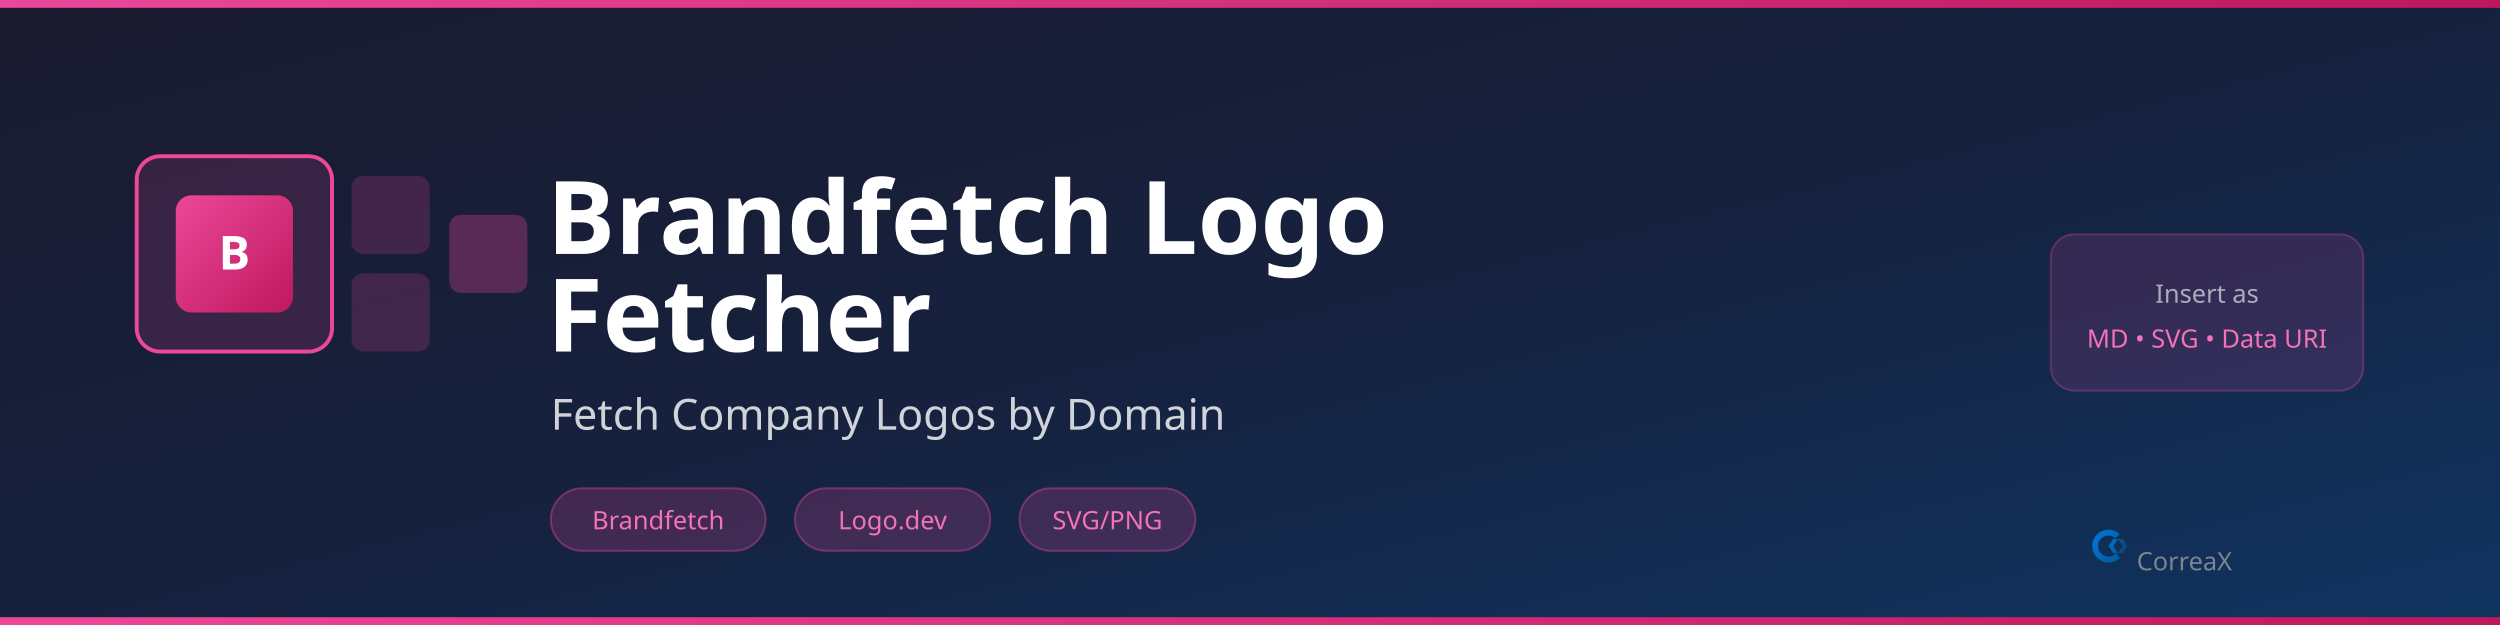
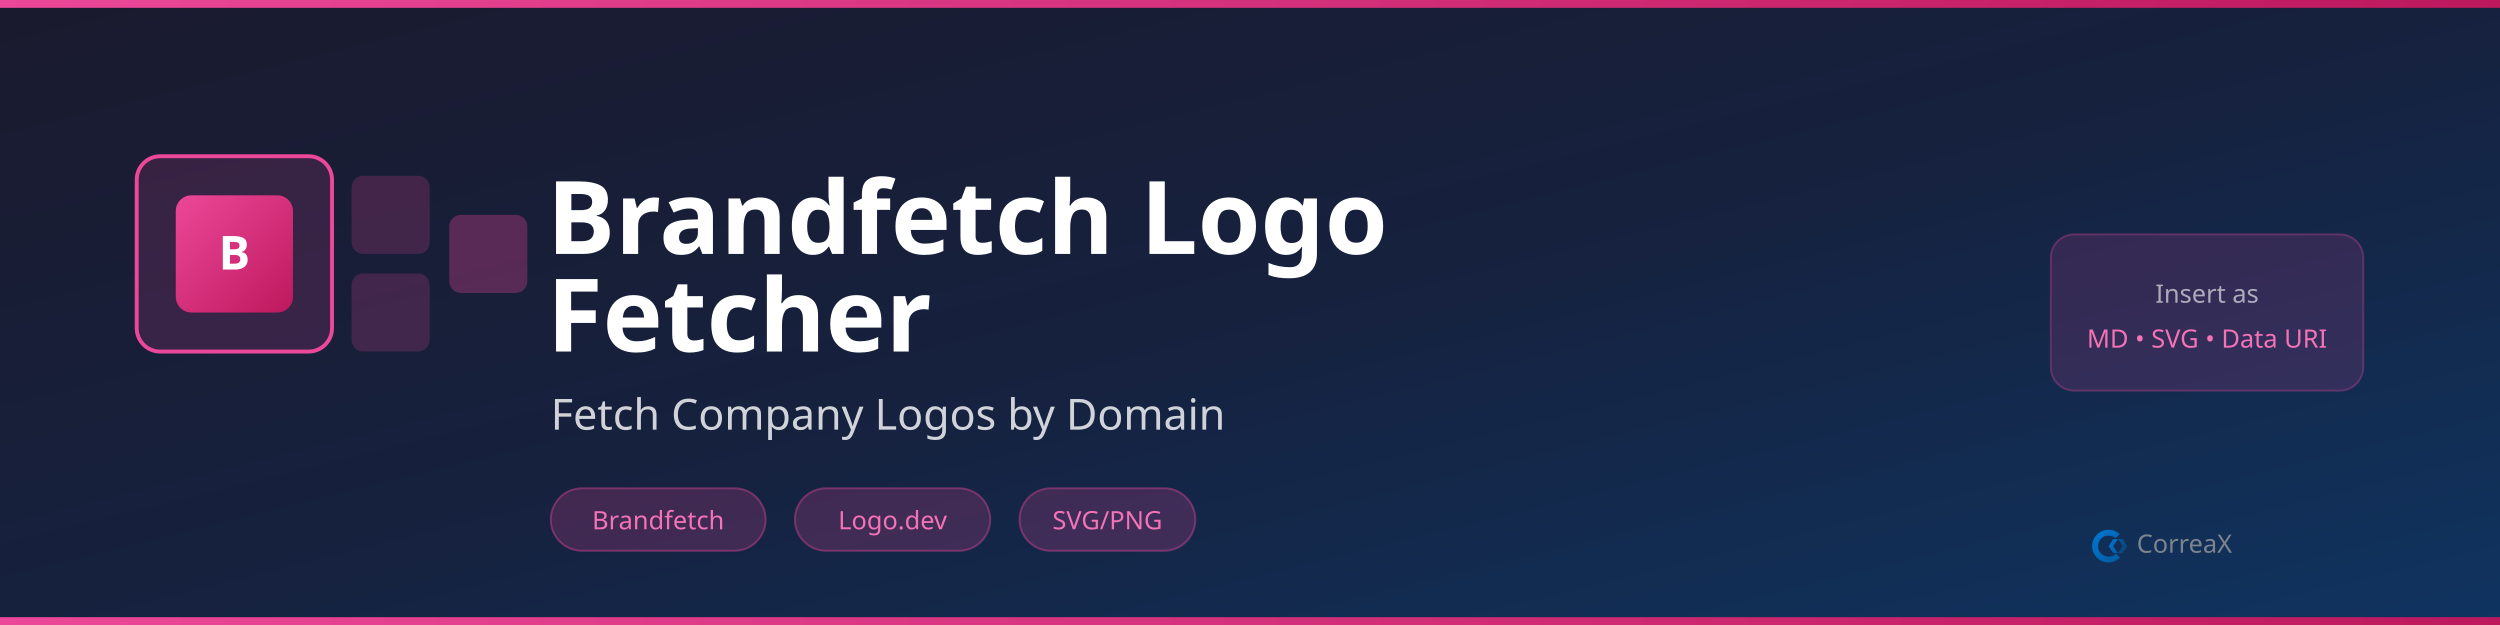
<svg xmlns="http://www.w3.org/2000/svg" viewBox="0 0 1280 320">
  <defs>
    <linearGradient id="bgGrad" x1="0%" y1="0%" x2="100%" y2="100%">
      <stop offset="0%" stop-color="#1a1a2e" />
      <stop offset="50%" stop-color="#16213e" />
      <stop offset="100%" stop-color="#0f3460" />
    </linearGradient>
    <linearGradient id="accentGrad" x1="0%" y1="0%" x2="100%" y2="0%">
      <stop offset="0%" stop-color="#ec4899" />
      <stop offset="100%" stop-color="#be185d" />
    </linearGradient>
    <linearGradient id="logoGrad" x1="0%" y1="0%" x2="100%" y2="100%">
      <stop offset="0%" stop-color="#ec4899" />
      <stop offset="100%" stop-color="#be185d" />
    </linearGradient>
    <linearGradient id="cxGrad" x1="0%" y1="0%" x2="100%" y2="100%">
      <stop offset="0%" stop-color="#0078d4" />
      <stop offset="100%" stop-color="#005a9e" />
    </linearGradient>
  </defs>
  <rect width="1280" height="320" fill="url(#bgGrad)" />
  <rect x="0" y="0" width="1280" height="4" fill="url(#accentGrad)" />
  <rect x="0" y="316" width="1280" height="4" fill="url(#accentGrad)" />
  <g transform="translate(70, 80)">
    <rect x="0" y="0" width="100" height="100" rx="12" fill="rgba(236,72,153,0.15)" stroke="#ec4899" stroke-width="2" />
    <rect x="20" y="20" width="60" height="60" rx="8" fill="url(#logoGrad)" />
    <text x="50" y="58" text-anchor="middle" font-family="Segoe UI, system-ui, sans-serif" font-size="24" font-weight="700" fill="#ffffff">B</text>
    <rect x="110" y="10" width="40" height="40" rx="6" fill="rgba(236,72,153,0.2)" />
    <rect x="110" y="60" width="40" height="40" rx="6" fill="rgba(236,72,153,0.2)" />
    <rect x="160" y="30" width="40" height="40" rx="6" fill="rgba(236,72,153,0.3)" />
  </g>
  <text x="280" y="130" font-family="Segoe UI, system-ui, sans-serif" font-size="52" font-weight="700" fill="#ffffff">
    Brandfetch Logo
  </text>
  <text x="280" y="180" font-family="Segoe UI, system-ui, sans-serif" font-size="52" font-weight="700" fill="#ffffff">
    Fetcher
  </text>
  <text x="282" y="220" font-family="Segoe UI, system-ui, sans-serif" font-size="22" fill="rgba(255,255,255,0.8)">
    Fetch Company Logos by Domain
  </text>
  <g transform="translate(282, 250)">
    <rect x="0" y="0" width="110" height="32" rx="16" fill="rgba(236,72,153,0.2)" stroke="rgba(236,72,153,0.4)" stroke-width="1" />
    <text x="55" y="21" text-anchor="middle" font-family="Segoe UI, system-ui, sans-serif" font-size="13" fill="#f472b6">Brandfetch</text>
    <rect x="125" y="0" width="100" height="32" rx="16" fill="rgba(236,72,153,0.2)" stroke="rgba(236,72,153,0.4)" stroke-width="1" />
    <text x="175" y="21" text-anchor="middle" font-family="Segoe UI, system-ui, sans-serif" font-size="13" fill="#f472b6">Logo.dev</text>
    <rect x="240" y="0" width="90" height="32" rx="16" fill="rgba(236,72,153,0.2)" stroke="rgba(236,72,153,0.4)" stroke-width="1" />
    <text x="285" y="21" text-anchor="middle" font-family="Segoe UI, system-ui, sans-serif" font-size="13" fill="#f472b6">SVG/PNG</text>
  </g>
  <g transform="translate(1050, 120)">
    <rect x="0" y="0" width="160" height="80" rx="12" fill="rgba(236,72,153,0.15)" stroke="rgba(236,72,153,0.3)" stroke-width="1" />
    <text x="80" y="35" text-anchor="middle" font-family="Segoe UI, system-ui, sans-serif" font-size="13" fill="rgba(255,255,255,0.6)">Insert as</text>
    <text x="80" y="58" text-anchor="middle" font-family="Segoe UI, system-ui, sans-serif" font-size="13" fill="#f472b6">MD • SVG • Data URI</text>
  </g>
  <g transform="translate(1070, 270)">
    <g transform="scale(0.6)">
      <path d="M16 2C8.268 2 2 8.268 2 16s6.268 14 14 14c3.866 0 7.389-1.568 9.928-4.1l-3.535-3.536A9.002 9.002 0 0116 25c-4.97 0-9-4.03-9-9s4.03-9 9-9c2.29 0 4.38.857 5.971 2.268l3.464-3.639C22.993 3.352 19.66 2 16 2z" fill="url(#cxGrad)" />
      <path d="M20 10l-4 6 4 6h4l-4-6 4-6h-4z" fill="url(#cxGrad)" />
      <path d="M24 10l4 6-4 6h4l4-6-4-6h-4z" fill="url(#cxGrad)" opacity="0.5" />
    </g>
-     <text x="24" y="22" font-family="Segoe UI, system-ui, sans-serif" font-size="13" fill="rgba(160,160,160,0.75)">CorreaX</text>
+     <text x="24" y="13" font-family="Segoe UI, system-ui, sans-serif" font-size="13" fill="rgba(160,160,160,0.75)">CorreaX</text>
  </g>
</svg>
